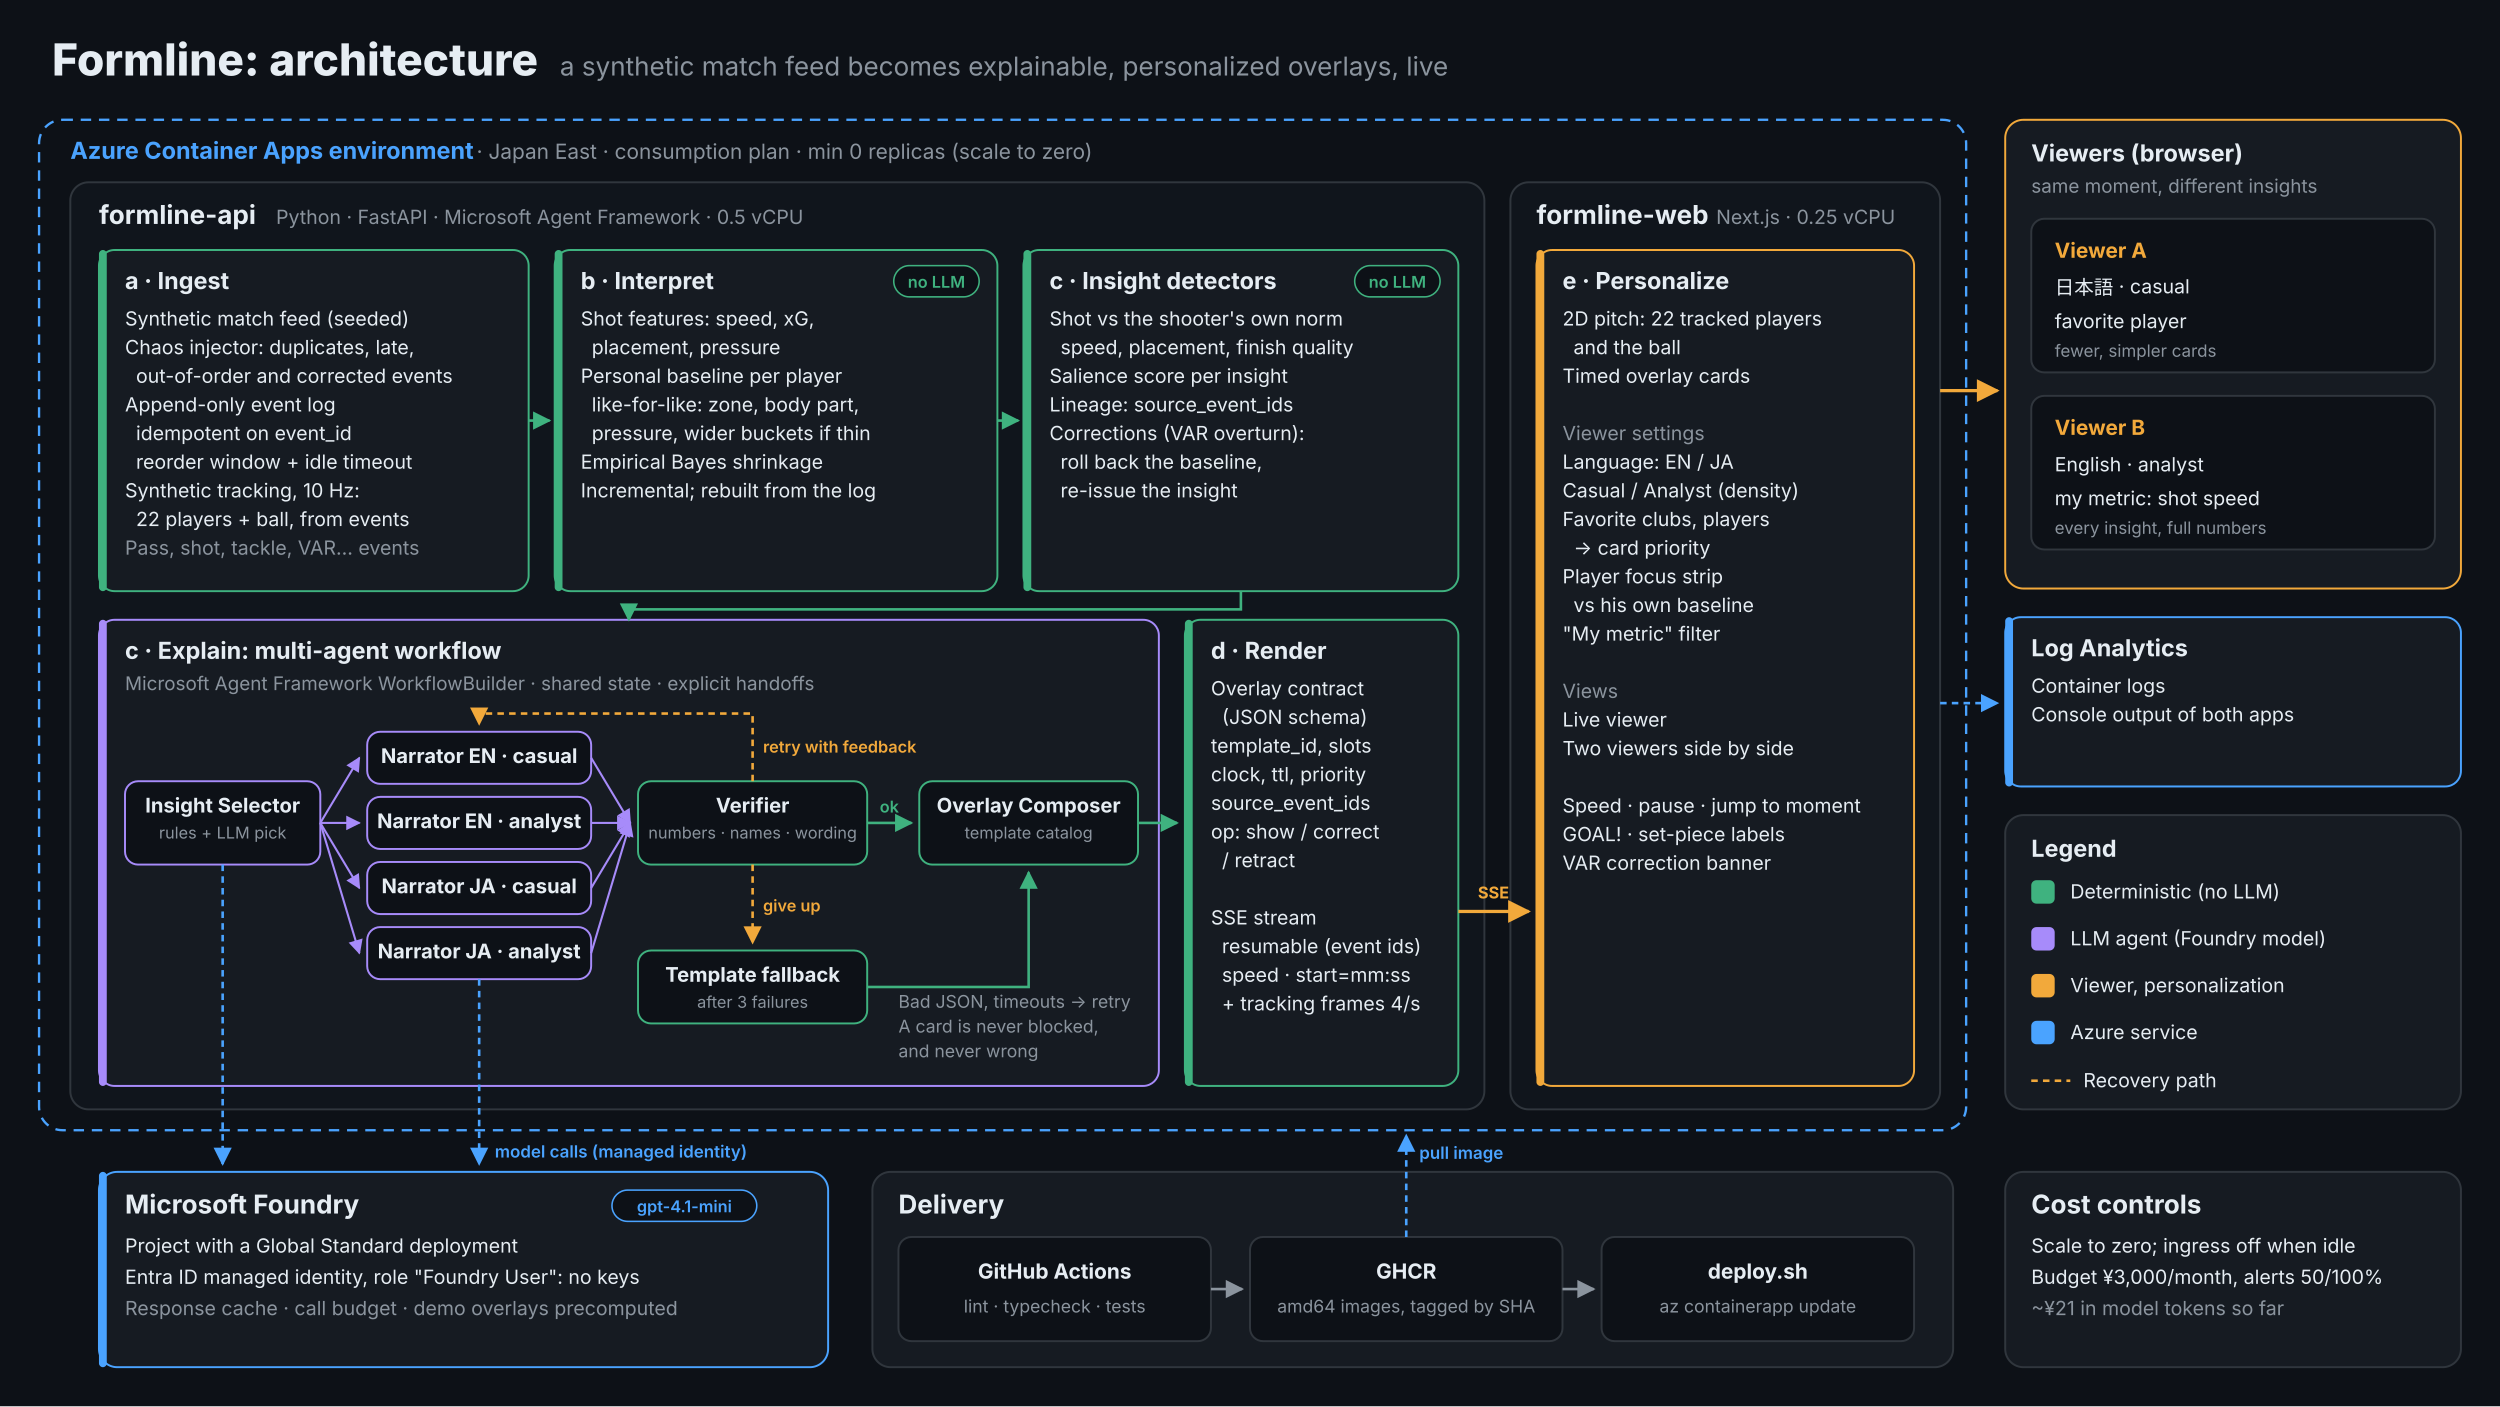
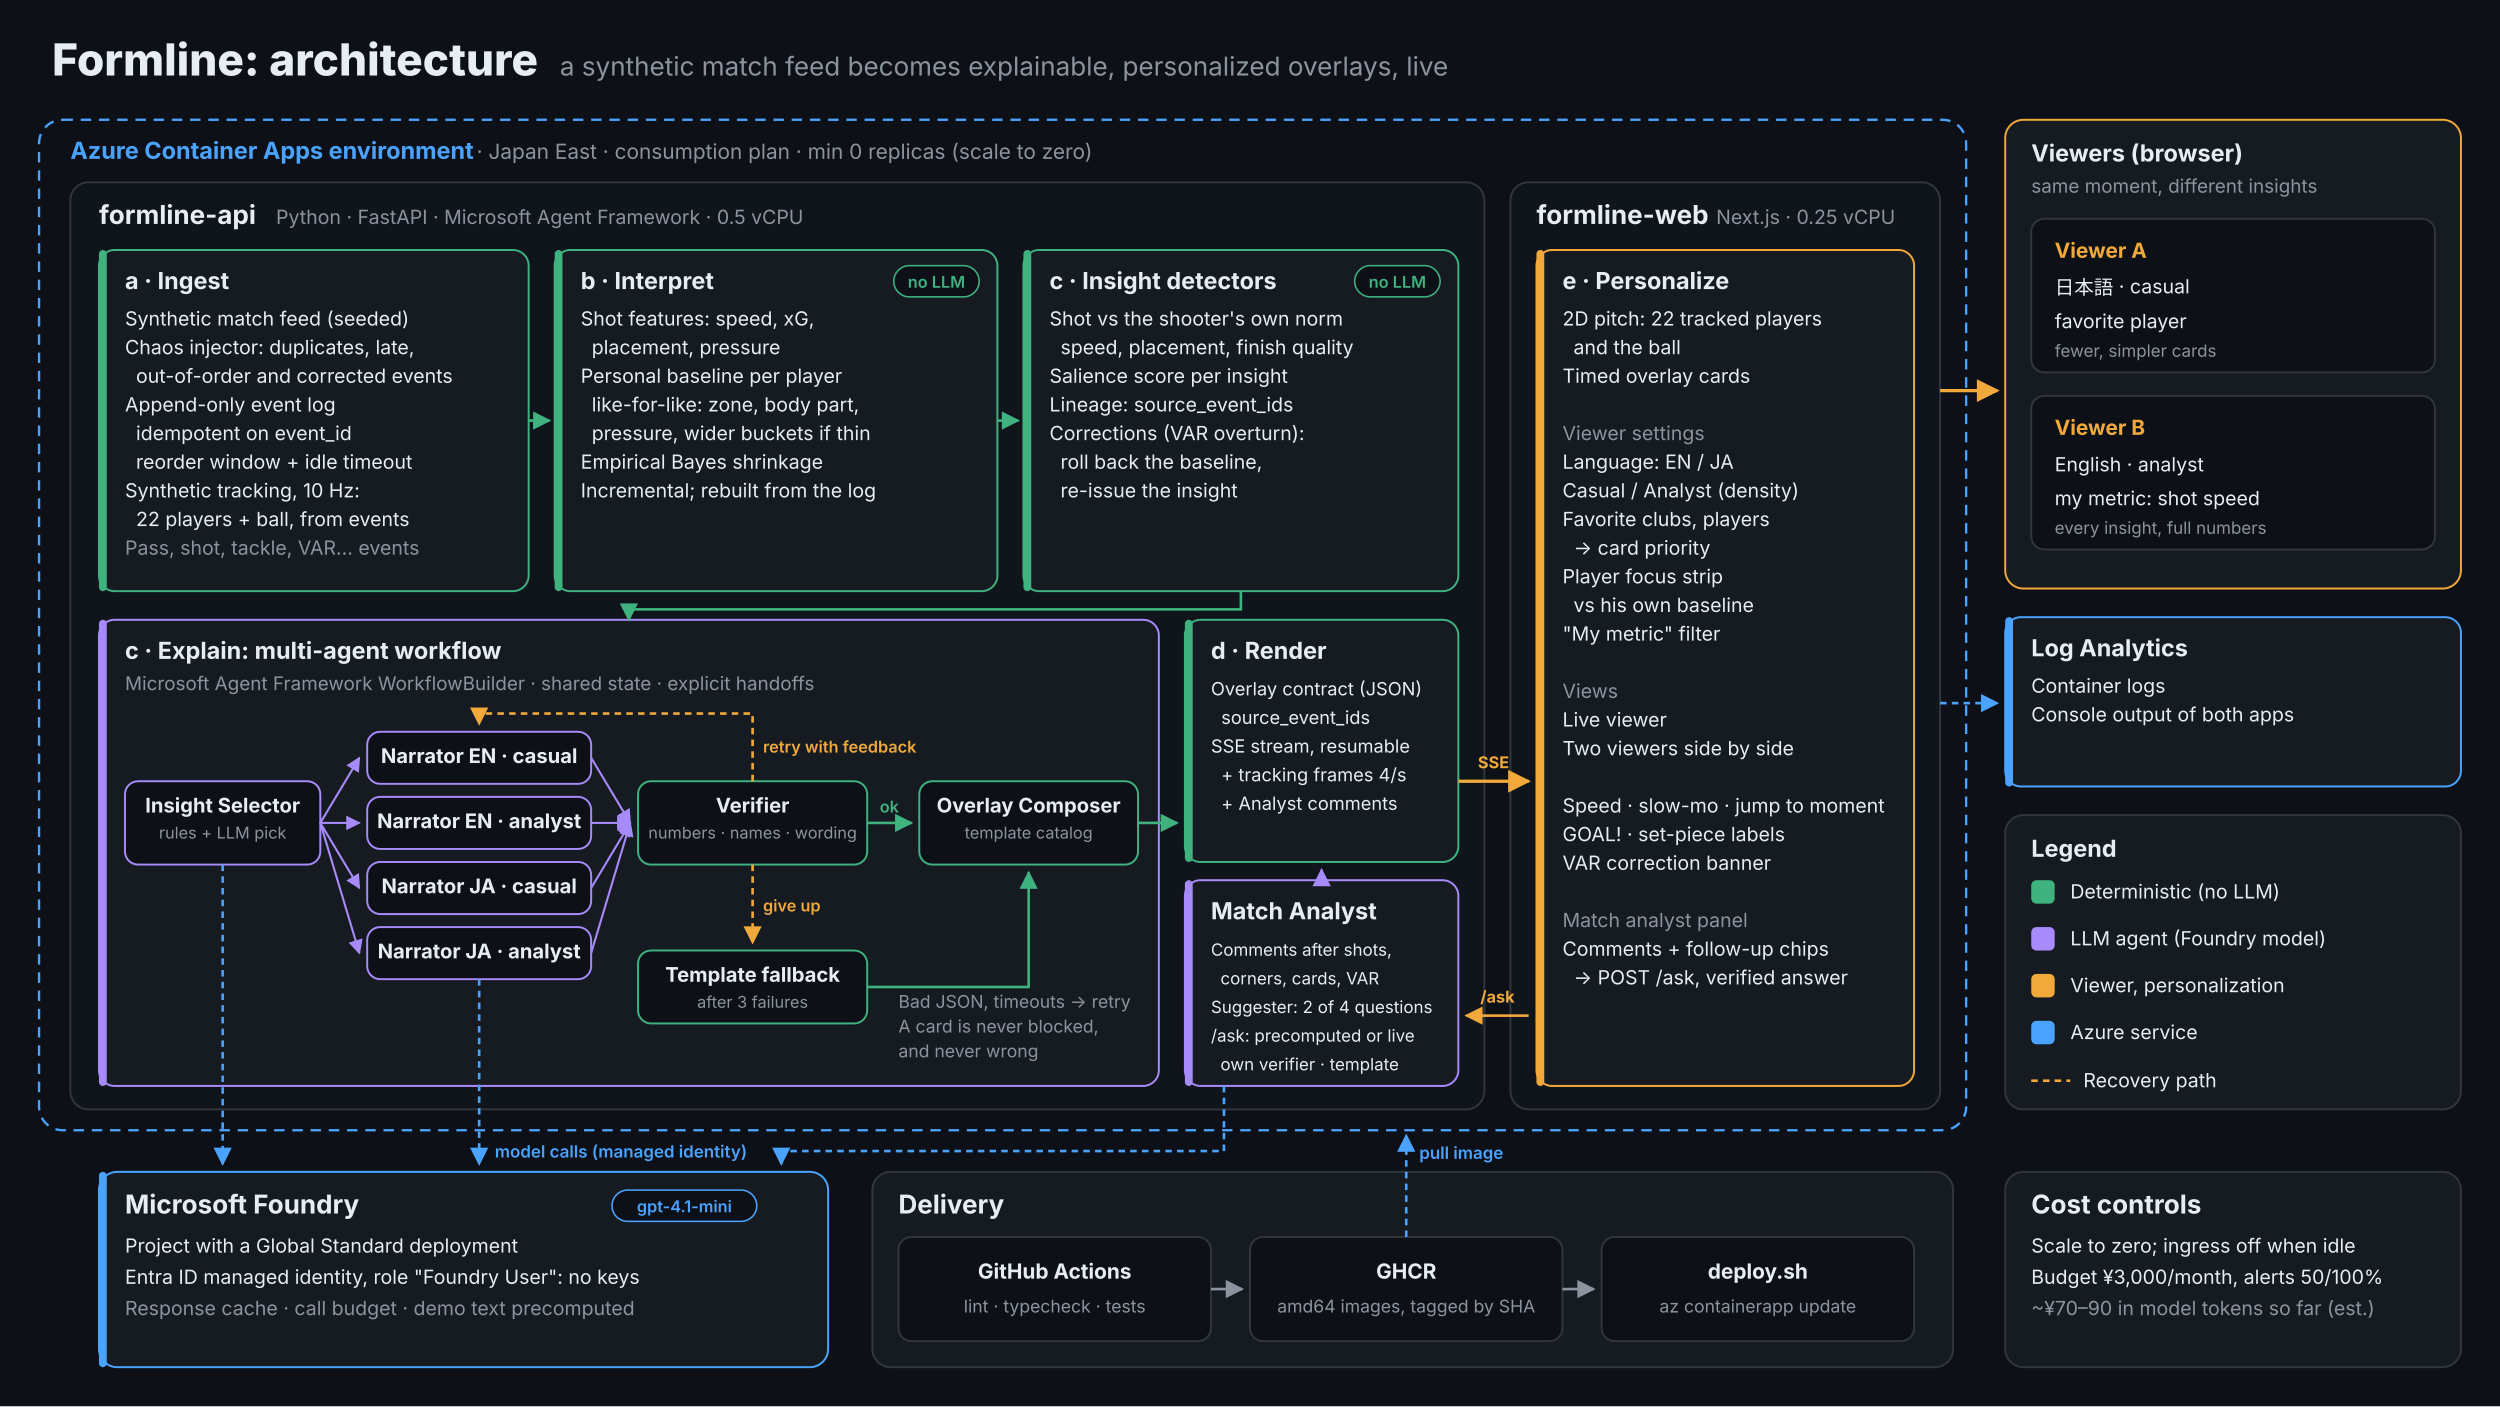
<svg xmlns="http://www.w3.org/2000/svg" viewBox="0 0 1920 1080" width="1920" height="1080" role="img" aria-label="Formline architecture">
  <defs>
+     <marker id="arr-3fb27f" viewBox="0 0 10 10" refX="9" refY="5" markerWidth="7" markerHeight="7" orient="auto-start-reverse">
+       <path d="M0,0 L10,5 L0,10 z" fill="#3fb27f" />
+     </marker>
    <marker id="arr-a78bfa" viewBox="0 0 10 10" refX="9" refY="5" markerWidth="7" markerHeight="7" orient="auto-start-reverse">
      <path d="M0,0 L10,5 L0,10 z" fill="#a78bfa" />
    </marker>
+     <marker id="arr-4aa3ff" viewBox="0 0 10 10" refX="9" refY="5" markerWidth="7" markerHeight="7" orient="auto-start-reverse">
+       <path d="M0,0 L10,5 L0,10 z" fill="#4aa3ff" />
+     </marker>
    <marker id="arr-f2a93b" viewBox="0 0 10 10" refX="9" refY="5" markerWidth="7" markerHeight="7" orient="auto-start-reverse">
      <path d="M0,0 L10,5 L0,10 z" fill="#f2a93b" />
    </marker>
-     <marker id="arr-4aa3ff" viewBox="0 0 10 10" refX="9" refY="5" markerWidth="7" markerHeight="7" orient="auto-start-reverse">
-       <path d="M0,0 L10,5 L0,10 z" fill="#4aa3ff" />
-     </marker>
    <marker id="arr-8b949e" viewBox="0 0 10 10" refX="9" refY="5" markerWidth="7" markerHeight="7" orient="auto-start-reverse">
      <path d="M0,0 L10,5 L0,10 z" fill="#8b949e" />
-     </marker>
-     <marker id="arr-3fb27f" viewBox="0 0 10 10" refX="9" refY="5" markerWidth="7" markerHeight="7" orient="auto-start-reverse">
-       <path d="M0,0 L10,5 L0,10 z" fill="#3fb27f" />
    </marker>
  </defs>
  <rect width="1920" height="1080" fill="#0d1117" />
  <text x="40" y="58" font-family="Inter, Segoe UI, Helvetica Neue, Arial, sans-serif" font-size="34" fill="#e6edf3" font-weight="800" text-anchor="start" xml:space="preserve">Formline: architecture</text>
  <text x="430" y="58" font-family="Inter, Segoe UI, Helvetica Neue, Arial, sans-serif" font-size="20" fill="#8b949e" font-weight="400" text-anchor="start" xml:space="preserve">a synthetic match feed becomes explainable, personalized overlays, live</text>
  <rect x="30" y="92" width="1480" height="776" rx="18" fill="none" stroke="#4aa3ff" stroke-width="1.8" stroke-dasharray="8 6" />
  <text x="54" y="122" font-family="Inter, Segoe UI, Helvetica Neue, Arial, sans-serif" font-size="18" fill="#4aa3ff" font-weight="700" text-anchor="start" xml:space="preserve">Azure Container Apps environment</text>
  <text x="366" y="122" font-family="Inter, Segoe UI, Helvetica Neue, Arial, sans-serif" font-size="16" fill="#8b949e" font-weight="400" text-anchor="start" xml:space="preserve">· Japan East · consumption plan · min 0 replicas (scale to zero)</text>
  <rect x="54" y="140" width="1086" height="712" rx="14" fill="#10151c" stroke="#30363d" stroke-width="1.5" />
  <text x="76" y="172" font-family="Inter, Segoe UI, Helvetica Neue, Arial, sans-serif" font-size="20" fill="#e6edf3" font-weight="700" text-anchor="start" xml:space="preserve">formline-api</text>
  <text x="212" y="172" font-family="Inter, Segoe UI, Helvetica Neue, Arial, sans-serif" font-size="15" fill="#8b949e" font-weight="400" text-anchor="start" xml:space="preserve">Python · FastAPI · Microsoft Agent Framework · 0.5 vCPU</text>
  <rect x="76" y="192" width="330" height="262" rx="12" fill="#161b22" stroke="#3fb27f" stroke-width="1.5" />
  <rect x="76" y="192" width="6" height="262" rx="3" fill="#3fb27f" />
  <text x="96" y="222" font-family="Inter, Segoe UI, Helvetica Neue, Arial, sans-serif" font-size="18" fill="#e6edf3" font-weight="700" text-anchor="start" xml:space="preserve">a · Ingest</text>
  <text x="96" y="250" font-family="Inter, Segoe UI, Helvetica Neue, Arial, sans-serif" font-size="15" fill="#e6edf3" font-weight="400" text-anchor="start" xml:space="preserve">Synthetic match feed (seeded)</text>
  <text x="96" y="272" font-family="Inter, Segoe UI, Helvetica Neue, Arial, sans-serif" font-size="15" fill="#e6edf3" font-weight="400" text-anchor="start" xml:space="preserve">Chaos injector: duplicates, late,</text>
  <text x="96" y="294" font-family="Inter, Segoe UI, Helvetica Neue, Arial, sans-serif" font-size="15" fill="#e6edf3" font-weight="400" text-anchor="start" xml:space="preserve">  out-of-order and corrected events</text>
  <text x="96" y="316" font-family="Inter, Segoe UI, Helvetica Neue, Arial, sans-serif" font-size="15" fill="#e6edf3" font-weight="400" text-anchor="start" xml:space="preserve">Append-only event log</text>
  <text x="96" y="338" font-family="Inter, Segoe UI, Helvetica Neue, Arial, sans-serif" font-size="15" fill="#e6edf3" font-weight="400" text-anchor="start" xml:space="preserve">  idempotent on event_id</text>
  <text x="96" y="360" font-family="Inter, Segoe UI, Helvetica Neue, Arial, sans-serif" font-size="15" fill="#e6edf3" font-weight="400" text-anchor="start" xml:space="preserve">  reorder window + idle timeout</text>
  <text x="96" y="382" font-family="Inter, Segoe UI, Helvetica Neue, Arial, sans-serif" font-size="15" fill="#e6edf3" font-weight="400" text-anchor="start" xml:space="preserve">Synthetic tracking, 10 Hz:</text>
  <text x="96" y="404" font-family="Inter, Segoe UI, Helvetica Neue, Arial, sans-serif" font-size="15" fill="#e6edf3" font-weight="400" text-anchor="start" xml:space="preserve">  22 players + ball, from events</text>
  <text x="96" y="426" font-family="Inter, Segoe UI, Helvetica Neue, Arial, sans-serif" font-size="15" fill="#8b949e" font-weight="400" text-anchor="start" xml:space="preserve">Pass, shot, tackle, VAR... events</text>
  <rect x="426" y="192" width="340" height="262" rx="12" fill="#161b22" stroke="#3fb27f" stroke-width="1.5" />
  <rect x="426" y="192" width="6" height="262" rx="3" fill="#3fb27f" />
  <text x="446" y="222" font-family="Inter, Segoe UI, Helvetica Neue, Arial, sans-serif" font-size="18" fill="#e6edf3" font-weight="700" text-anchor="start" xml:space="preserve">b · Interpret</text>
  <rect x="686.4" y="204" width="65.6" height="24" rx="12" fill="#0d1117" stroke="#3fb27f" stroke-width="1.2" />
  <text x="719.2" y="221" font-family="Inter, Segoe UI, Helvetica Neue, Arial, sans-serif" font-size="12.5" fill="#3fb27f" font-weight="600" text-anchor="middle" xml:space="preserve">no LLM</text>
  <text x="446" y="250" font-family="Inter, Segoe UI, Helvetica Neue, Arial, sans-serif" font-size="15" fill="#e6edf3" font-weight="400" text-anchor="start" xml:space="preserve">Shot features: speed, xG,</text>
  <text x="446" y="272" font-family="Inter, Segoe UI, Helvetica Neue, Arial, sans-serif" font-size="15" fill="#e6edf3" font-weight="400" text-anchor="start" xml:space="preserve">  placement, pressure</text>
  <text x="446" y="294" font-family="Inter, Segoe UI, Helvetica Neue, Arial, sans-serif" font-size="15" fill="#e6edf3" font-weight="400" text-anchor="start" xml:space="preserve">Personal baseline per player</text>
  <text x="446" y="316" font-family="Inter, Segoe UI, Helvetica Neue, Arial, sans-serif" font-size="15" fill="#e6edf3" font-weight="400" text-anchor="start" xml:space="preserve">  like-for-like: zone, body part,</text>
  <text x="446" y="338" font-family="Inter, Segoe UI, Helvetica Neue, Arial, sans-serif" font-size="15" fill="#e6edf3" font-weight="400" text-anchor="start" xml:space="preserve">  pressure, wider buckets if thin</text>
  <text x="446" y="360" font-family="Inter, Segoe UI, Helvetica Neue, Arial, sans-serif" font-size="15" fill="#e6edf3" font-weight="400" text-anchor="start" xml:space="preserve">Empirical Bayes shrinkage</text>
  <text x="446" y="382" font-family="Inter, Segoe UI, Helvetica Neue, Arial, sans-serif" font-size="15" fill="#e6edf3" font-weight="400" text-anchor="start" xml:space="preserve">Incremental; rebuilt from the log</text>
  <rect x="786" y="192" width="334" height="262" rx="12" fill="#161b22" stroke="#3fb27f" stroke-width="1.5" />
  <rect x="786" y="192" width="6" height="262" rx="3" fill="#3fb27f" />
  <text x="806" y="222" font-family="Inter, Segoe UI, Helvetica Neue, Arial, sans-serif" font-size="18" fill="#e6edf3" font-weight="700" text-anchor="start" xml:space="preserve">c · Insight detectors</text>
  <rect x="1040.4" y="204" width="65.6" height="24" rx="12" fill="#0d1117" stroke="#3fb27f" stroke-width="1.2" />
  <text x="1073.2" y="221" font-family="Inter, Segoe UI, Helvetica Neue, Arial, sans-serif" font-size="12.5" fill="#3fb27f" font-weight="600" text-anchor="middle" xml:space="preserve">no LLM</text>
  <text x="806" y="250" font-family="Inter, Segoe UI, Helvetica Neue, Arial, sans-serif" font-size="15" fill="#e6edf3" font-weight="400" text-anchor="start" xml:space="preserve">Shot vs the shooter's own norm</text>
  <text x="806" y="272" font-family="Inter, Segoe UI, Helvetica Neue, Arial, sans-serif" font-size="15" fill="#e6edf3" font-weight="400" text-anchor="start" xml:space="preserve">  speed, placement, finish quality</text>
  <text x="806" y="294" font-family="Inter, Segoe UI, Helvetica Neue, Arial, sans-serif" font-size="15" fill="#e6edf3" font-weight="400" text-anchor="start" xml:space="preserve">Salience score per insight</text>
  <text x="806" y="316" font-family="Inter, Segoe UI, Helvetica Neue, Arial, sans-serif" font-size="15" fill="#e6edf3" font-weight="400" text-anchor="start" xml:space="preserve">Lineage: source_event_ids</text>
  <text x="806" y="338" font-family="Inter, Segoe UI, Helvetica Neue, Arial, sans-serif" font-size="15" fill="#e6edf3" font-weight="400" text-anchor="start" xml:space="preserve">Corrections (VAR overturn):</text>
  <text x="806" y="360" font-family="Inter, Segoe UI, Helvetica Neue, Arial, sans-serif" font-size="15" fill="#e6edf3" font-weight="400" text-anchor="start" xml:space="preserve">  roll back the baseline,</text>
  <text x="806" y="382" font-family="Inter, Segoe UI, Helvetica Neue, Arial, sans-serif" font-size="15" fill="#e6edf3" font-weight="400" text-anchor="start" xml:space="preserve">  re-issue the insight</text>
  <polyline points="406,323 422,323" fill="none" stroke="#3fb27f" stroke-width="2" marker-end="url(#arr-3fb27f)" />
  <polyline points="766,323 782,323" fill="none" stroke="#3fb27f" stroke-width="2" marker-end="url(#arr-3fb27f)" />
  <rect x="76" y="476" width="814" height="358" rx="12" fill="#161b22" stroke="#a78bfa" stroke-width="1.5" />
  <rect x="76" y="476" width="6" height="358" rx="3" fill="#a78bfa" />
  <text x="96" y="506" font-family="Inter, Segoe UI, Helvetica Neue, Arial, sans-serif" font-size="18" fill="#e6edf3" font-weight="700" text-anchor="start" xml:space="preserve">c · Explain: multi-agent workflow</text>
  <text x="96" y="530" font-family="Inter, Segoe UI, Helvetica Neue, Arial, sans-serif" font-size="14.5" fill="#8b949e" font-weight="400" text-anchor="start" xml:space="preserve">Microsoft Agent Framework WorkflowBuilder · shared state · explicit handoffs</text>
  <polyline points="953,454 953,468 483,468 483,476" fill="none" stroke="#3fb27f" stroke-width="2" marker-end="url(#arr-3fb27f)" />
  <rect x="96" y="600" width="150" height="64" rx="10" fill="#0d1117" stroke="#a78bfa" stroke-width="1.5" />
  <text x="171.0" y="624" font-family="Inter, Segoe UI, Helvetica Neue, Arial, sans-serif" font-size="15.5" fill="#e6edf3" font-weight="700" text-anchor="middle" xml:space="preserve">Insight Selector</text>
  <text x="171.0" y="644" font-family="Inter, Segoe UI, Helvetica Neue, Arial, sans-serif" font-size="12.5" fill="#8b949e" font-weight="400" text-anchor="middle" xml:space="preserve">rules + LLM pick</text>
  <rect x="282" y="562" width="172" height="40" rx="10" fill="#0d1117" stroke="#a78bfa" stroke-width="1.5" />
  <text x="368.0" y="586" font-family="Inter, Segoe UI, Helvetica Neue, Arial, sans-serif" font-size="15.5" fill="#e6edf3" font-weight="700" text-anchor="middle" xml:space="preserve">Narrator EN · casual</text>
  <polyline points="246,632 276,582" fill="none" stroke="#a78bfa" stroke-width="1.6" marker-end="url(#arr-a78bfa)" />
  <polyline points="454,582 484,632" fill="none" stroke="#a78bfa" stroke-width="1.6" marker-end="url(#arr-a78bfa)" />
  <rect x="282" y="612" width="172" height="40" rx="10" fill="#0d1117" stroke="#a78bfa" stroke-width="1.5" />
  <text x="368.0" y="636" font-family="Inter, Segoe UI, Helvetica Neue, Arial, sans-serif" font-size="15.5" fill="#e6edf3" font-weight="700" text-anchor="middle" xml:space="preserve">Narrator EN · analyst</text>
  <polyline points="246,632 276,632" fill="none" stroke="#a78bfa" stroke-width="1.6" marker-end="url(#arr-a78bfa)" />
  <polyline points="454,632 484,632" fill="none" stroke="#a78bfa" stroke-width="1.6" marker-end="url(#arr-a78bfa)" />
  <rect x="282" y="662" width="172" height="40" rx="10" fill="#0d1117" stroke="#a78bfa" stroke-width="1.5" />
  <text x="368.0" y="686" font-family="Inter, Segoe UI, Helvetica Neue, Arial, sans-serif" font-size="15.5" fill="#e6edf3" font-weight="700" text-anchor="middle" xml:space="preserve">Narrator JA · casual</text>
  <polyline points="246,632 276,682" fill="none" stroke="#a78bfa" stroke-width="1.6" marker-end="url(#arr-a78bfa)" />
  <polyline points="454,682 484,632" fill="none" stroke="#a78bfa" stroke-width="1.6" marker-end="url(#arr-a78bfa)" />
  <rect x="282" y="712" width="172" height="40" rx="10" fill="#0d1117" stroke="#a78bfa" stroke-width="1.5" />
  <text x="368.0" y="736" font-family="Inter, Segoe UI, Helvetica Neue, Arial, sans-serif" font-size="15.5" fill="#e6edf3" font-weight="700" text-anchor="middle" xml:space="preserve">Narrator JA · analyst</text>
  <polyline points="246,632 276,732" fill="none" stroke="#a78bfa" stroke-width="1.6" marker-end="url(#arr-a78bfa)" />
  <polyline points="454,732 484,632" fill="none" stroke="#a78bfa" stroke-width="1.6" marker-end="url(#arr-a78bfa)" />
  <rect x="490" y="600" width="176" height="64" rx="10" fill="#0d1117" stroke="#3fb27f" stroke-width="1.5" />
  <text x="578.0" y="624" font-family="Inter, Segoe UI, Helvetica Neue, Arial, sans-serif" font-size="15.5" fill="#e6edf3" font-weight="700" text-anchor="middle" xml:space="preserve">Verifier</text>
  <text x="578.0" y="644" font-family="Inter, Segoe UI, Helvetica Neue, Arial, sans-serif" font-size="12.5" fill="#8b949e" font-weight="400" text-anchor="middle" xml:space="preserve">numbers · names · wording</text>
  <rect x="706" y="600" width="168" height="64" rx="10" fill="#0d1117" stroke="#3fb27f" stroke-width="1.5" />
  <text x="790.0" y="624" font-family="Inter, Segoe UI, Helvetica Neue, Arial, sans-serif" font-size="15.5" fill="#e6edf3" font-weight="700" text-anchor="middle" xml:space="preserve">Overlay Composer</text>
  <text x="790.0" y="644" font-family="Inter, Segoe UI, Helvetica Neue, Arial, sans-serif" font-size="12.5" fill="#8b949e" font-weight="400" text-anchor="middle" xml:space="preserve">template catalog</text>
  <rect x="490" y="730" width="176" height="56" rx="10" fill="#0d1117" stroke="#3fb27f" stroke-width="1.5" />
  <text x="578.0" y="754" font-family="Inter, Segoe UI, Helvetica Neue, Arial, sans-serif" font-size="15.5" fill="#e6edf3" font-weight="700" text-anchor="middle" xml:space="preserve">Template fallback</text>
  <text x="578.0" y="774" font-family="Inter, Segoe UI, Helvetica Neue, Arial, sans-serif" font-size="12.5" fill="#8b949e" font-weight="400" text-anchor="middle" xml:space="preserve">after 3 failures</text>
  <polyline points="666,632 700,632" fill="none" stroke="#3fb27f" stroke-width="2" marker-end="url(#arr-3fb27f)" />
  <text x="683" y="624" font-family="Inter, Segoe UI, Helvetica Neue, Arial, sans-serif" font-size="12.5" fill="#3fb27f" font-weight="600" text-anchor="middle" xml:space="preserve">ok</text>
  <polyline points="578,600 578,548 368,548 368,556" fill="none" stroke="#f2a93b" stroke-width="2" stroke-dasharray="5 4" marker-end="url(#arr-f2a93b)" />
  <text x="586" y="578" font-family="Inter, Segoe UI, Helvetica Neue, Arial, sans-serif" font-size="12.5" fill="#f2a93b" font-weight="600" text-anchor="start" xml:space="preserve">retry with feedback</text>
  <polyline points="578,664 578,724" fill="none" stroke="#f2a93b" stroke-width="2" stroke-dasharray="5 4" marker-end="url(#arr-f2a93b)" />
  <text x="586" y="700" font-family="Inter, Segoe UI, Helvetica Neue, Arial, sans-serif" font-size="12.5" fill="#f2a93b" font-weight="600" text-anchor="start" xml:space="preserve">give up</text>
  <polyline points="666,758 790,758 790,670" fill="none" stroke="#3fb27f" stroke-width="2" marker-end="url(#arr-3fb27f)" />
  <text x="690" y="774" font-family="Inter, Segoe UI, Helvetica Neue, Arial, sans-serif" font-size="13.5" fill="#8b949e" font-weight="400" text-anchor="start" xml:space="preserve">Bad JSON, timeouts → retry</text>
  <text x="690" y="793" font-family="Inter, Segoe UI, Helvetica Neue, Arial, sans-serif" font-size="13.5" fill="#8b949e" font-weight="400" text-anchor="start" xml:space="preserve">A card is never blocked,</text>
  <text x="690" y="812" font-family="Inter, Segoe UI, Helvetica Neue, Arial, sans-serif" font-size="13.5" fill="#8b949e" font-weight="400" text-anchor="start" xml:space="preserve">and never wrong</text>
-   <rect x="910" y="476" width="210" height="358" rx="12" fill="#161b22" stroke="#3fb27f" stroke-width="1.5" />
-   <rect x="910" y="476" width="6" height="358" rx="3" fill="#3fb27f" />
+   <rect x="910" y="476" width="210" height="186" rx="12" fill="#161b22" stroke="#3fb27f" stroke-width="1.5" />
+   <rect x="910" y="476" width="6" height="186" rx="3" fill="#3fb27f" />
  <text x="930" y="506" font-family="Inter, Segoe UI, Helvetica Neue, Arial, sans-serif" font-size="18" fill="#e6edf3" font-weight="700" text-anchor="start" xml:space="preserve">d · Render</text>
-   <text x="930" y="534" font-family="Inter, Segoe UI, Helvetica Neue, Arial, sans-serif" font-size="15" fill="#e6edf3" font-weight="400" text-anchor="start" xml:space="preserve">Overlay contract</text>
-   <text x="930" y="556" font-family="Inter, Segoe UI, Helvetica Neue, Arial, sans-serif" font-size="15" fill="#e6edf3" font-weight="400" text-anchor="start" xml:space="preserve">  (JSON schema)</text>
-   <text x="930" y="578" font-family="Inter, Segoe UI, Helvetica Neue, Arial, sans-serif" font-size="15" fill="#e6edf3" font-weight="400" text-anchor="start" xml:space="preserve">template_id, slots</text>
-   <text x="930" y="600" font-family="Inter, Segoe UI, Helvetica Neue, Arial, sans-serif" font-size="15" fill="#e6edf3" font-weight="400" text-anchor="start" xml:space="preserve">clock, ttl, priority</text>
-   <text x="930" y="622" font-family="Inter, Segoe UI, Helvetica Neue, Arial, sans-serif" font-size="15" fill="#e6edf3" font-weight="400" text-anchor="start" xml:space="preserve">source_event_ids</text>
-   <text x="930" y="644" font-family="Inter, Segoe UI, Helvetica Neue, Arial, sans-serif" font-size="15" fill="#e6edf3" font-weight="400" text-anchor="start" xml:space="preserve">op: show / correct</text>
-   <text x="930" y="666" font-family="Inter, Segoe UI, Helvetica Neue, Arial, sans-serif" font-size="15" fill="#e6edf3" font-weight="400" text-anchor="start" xml:space="preserve">  / retract</text>
-   <text x="930" y="688" font-family="Inter, Segoe UI, Helvetica Neue, Arial, sans-serif" font-size="15" fill="#e6edf3" font-weight="400" text-anchor="start" xml:space="preserve" />
-   <text x="930" y="710" font-family="Inter, Segoe UI, Helvetica Neue, Arial, sans-serif" font-size="15" fill="#e6edf3" font-weight="400" text-anchor="start" xml:space="preserve">SSE stream</text>
-   <text x="930" y="732" font-family="Inter, Segoe UI, Helvetica Neue, Arial, sans-serif" font-size="15" fill="#e6edf3" font-weight="400" text-anchor="start" xml:space="preserve">  resumable (event ids)</text>
-   <text x="930" y="754" font-family="Inter, Segoe UI, Helvetica Neue, Arial, sans-serif" font-size="15" fill="#e6edf3" font-weight="400" text-anchor="start" xml:space="preserve">  speed · start=mm:ss</text>
-   <text x="930" y="776" font-family="Inter, Segoe UI, Helvetica Neue, Arial, sans-serif" font-size="15" fill="#e6edf3" font-weight="400" text-anchor="start" xml:space="preserve">  + tracking frames 4/s</text>
+   <text x="930" y="534" font-family="Inter, Segoe UI, Helvetica Neue, Arial, sans-serif" font-size="14" fill="#e6edf3" font-weight="400" text-anchor="start" xml:space="preserve">Overlay contract (JSON)</text>
+   <text x="930" y="556" font-family="Inter, Segoe UI, Helvetica Neue, Arial, sans-serif" font-size="14" fill="#e6edf3" font-weight="400" text-anchor="start" xml:space="preserve">  source_event_ids</text>
+   <text x="930" y="578" font-family="Inter, Segoe UI, Helvetica Neue, Arial, sans-serif" font-size="14" fill="#e6edf3" font-weight="400" text-anchor="start" xml:space="preserve">SSE stream, resumable</text>
+   <text x="930" y="600" font-family="Inter, Segoe UI, Helvetica Neue, Arial, sans-serif" font-size="14" fill="#e6edf3" font-weight="400" text-anchor="start" xml:space="preserve">  + tracking frames 4/s</text>
+   <text x="930" y="622" font-family="Inter, Segoe UI, Helvetica Neue, Arial, sans-serif" font-size="14" fill="#e6edf3" font-weight="400" text-anchor="start" xml:space="preserve">  + Analyst comments</text>
  <polyline points="874,632 904,632" fill="none" stroke="#3fb27f" stroke-width="2" marker-end="url(#arr-3fb27f)" />
+   <rect x="910" y="676" width="210" height="158" rx="12" fill="#161b22" stroke="#a78bfa" stroke-width="1.5" />
+   <rect x="910" y="676" width="6" height="158" rx="3" fill="#a78bfa" />
+   <text x="930" y="706" font-family="Inter, Segoe UI, Helvetica Neue, Arial, sans-serif" font-size="18" fill="#e6edf3" font-weight="700" text-anchor="start" xml:space="preserve">Match Analyst</text>
+   <text x="930" y="734" font-family="Inter, Segoe UI, Helvetica Neue, Arial, sans-serif" font-size="13" fill="#e6edf3" font-weight="400" text-anchor="start" xml:space="preserve">Comments after shots,</text>
+   <text x="930" y="756" font-family="Inter, Segoe UI, Helvetica Neue, Arial, sans-serif" font-size="13" fill="#e6edf3" font-weight="400" text-anchor="start" xml:space="preserve">  corners, cards, VAR</text>
+   <text x="930" y="778" font-family="Inter, Segoe UI, Helvetica Neue, Arial, sans-serif" font-size="13" fill="#e6edf3" font-weight="400" text-anchor="start" xml:space="preserve">Suggester: 2 of 4 questions</text>
+   <text x="930" y="800" font-family="Inter, Segoe UI, Helvetica Neue, Arial, sans-serif" font-size="13" fill="#e6edf3" font-weight="400" text-anchor="start" xml:space="preserve">/ask: precomputed or live</text>
+   <text x="930" y="822" font-family="Inter, Segoe UI, Helvetica Neue, Arial, sans-serif" font-size="13" fill="#e6edf3" font-weight="400" text-anchor="start" xml:space="preserve">  own verifier · template</text>
+   <polyline points="1015,676 1015,668" fill="none" stroke="#a78bfa" stroke-width="2" marker-end="url(#arr-a78bfa)" />
  <rect x="1160" y="140" width="330" height="712" rx="14" fill="#10151c" stroke="#30363d" stroke-width="1.5" />
  <text x="1180" y="172" font-family="Inter, Segoe UI, Helvetica Neue, Arial, sans-serif" font-size="20" fill="#e6edf3" font-weight="700" text-anchor="start" xml:space="preserve">formline-web</text>
  <text x="1318" y="172" font-family="Inter, Segoe UI, Helvetica Neue, Arial, sans-serif" font-size="15" fill="#8b949e" font-weight="400" text-anchor="start" xml:space="preserve">Next.js · 0.25 vCPU</text>
  <rect x="1180" y="192" width="290" height="642" rx="12" fill="#161b22" stroke="#f2a93b" stroke-width="1.5" />
  <rect x="1180" y="192" width="6" height="642" rx="3" fill="#f2a93b" />
  <text x="1200" y="222" font-family="Inter, Segoe UI, Helvetica Neue, Arial, sans-serif" font-size="18" fill="#e6edf3" font-weight="700" text-anchor="start" xml:space="preserve">e · Personalize</text>
  <text x="1200" y="250" font-family="Inter, Segoe UI, Helvetica Neue, Arial, sans-serif" font-size="15" fill="#e6edf3" font-weight="400" text-anchor="start" xml:space="preserve">2D pitch: 22 tracked players</text>
  <text x="1200" y="272" font-family="Inter, Segoe UI, Helvetica Neue, Arial, sans-serif" font-size="15" fill="#e6edf3" font-weight="400" text-anchor="start" xml:space="preserve">  and the ball</text>
  <text x="1200" y="294" font-family="Inter, Segoe UI, Helvetica Neue, Arial, sans-serif" font-size="15" fill="#e6edf3" font-weight="400" text-anchor="start" xml:space="preserve">Timed overlay cards</text>
  <text x="1200" y="316" font-family="Inter, Segoe UI, Helvetica Neue, Arial, sans-serif" font-size="15" fill="#e6edf3" font-weight="400" text-anchor="start" xml:space="preserve" />
  <text x="1200" y="338" font-family="Inter, Segoe UI, Helvetica Neue, Arial, sans-serif" font-size="15" fill="#8b949e" font-weight="400" text-anchor="start" xml:space="preserve">Viewer settings</text>
  <text x="1200" y="360" font-family="Inter, Segoe UI, Helvetica Neue, Arial, sans-serif" font-size="15" fill="#e6edf3" font-weight="400" text-anchor="start" xml:space="preserve">Language: EN / JA</text>
  <text x="1200" y="382" font-family="Inter, Segoe UI, Helvetica Neue, Arial, sans-serif" font-size="15" fill="#e6edf3" font-weight="400" text-anchor="start" xml:space="preserve">Casual / Analyst (density)</text>
  <text x="1200" y="404" font-family="Inter, Segoe UI, Helvetica Neue, Arial, sans-serif" font-size="15" fill="#e6edf3" font-weight="400" text-anchor="start" xml:space="preserve">Favorite clubs, players</text>
  <text x="1200" y="426" font-family="Inter, Segoe UI, Helvetica Neue, Arial, sans-serif" font-size="15" fill="#e6edf3" font-weight="400" text-anchor="start" xml:space="preserve">  → card priority</text>
  <text x="1200" y="448" font-family="Inter, Segoe UI, Helvetica Neue, Arial, sans-serif" font-size="15" fill="#e6edf3" font-weight="400" text-anchor="start" xml:space="preserve">Player focus strip</text>
  <text x="1200" y="470" font-family="Inter, Segoe UI, Helvetica Neue, Arial, sans-serif" font-size="15" fill="#e6edf3" font-weight="400" text-anchor="start" xml:space="preserve">  vs his own baseline</text>
  <text x="1200" y="492" font-family="Inter, Segoe UI, Helvetica Neue, Arial, sans-serif" font-size="15" fill="#e6edf3" font-weight="400" text-anchor="start" xml:space="preserve">"My metric" filter</text>
  <text x="1200" y="514" font-family="Inter, Segoe UI, Helvetica Neue, Arial, sans-serif" font-size="15" fill="#e6edf3" font-weight="400" text-anchor="start" xml:space="preserve" />
  <text x="1200" y="536" font-family="Inter, Segoe UI, Helvetica Neue, Arial, sans-serif" font-size="15" fill="#8b949e" font-weight="400" text-anchor="start" xml:space="preserve">Views</text>
  <text x="1200" y="558" font-family="Inter, Segoe UI, Helvetica Neue, Arial, sans-serif" font-size="15" fill="#e6edf3" font-weight="400" text-anchor="start" xml:space="preserve">Live viewer</text>
  <text x="1200" y="580" font-family="Inter, Segoe UI, Helvetica Neue, Arial, sans-serif" font-size="15" fill="#e6edf3" font-weight="400" text-anchor="start" xml:space="preserve">Two viewers side by side</text>
  <text x="1200" y="602" font-family="Inter, Segoe UI, Helvetica Neue, Arial, sans-serif" font-size="15" fill="#e6edf3" font-weight="400" text-anchor="start" xml:space="preserve" />
-   <text x="1200" y="624" font-family="Inter, Segoe UI, Helvetica Neue, Arial, sans-serif" font-size="15" fill="#e6edf3" font-weight="400" text-anchor="start" xml:space="preserve">Speed · pause · jump to moment</text>
+   <text x="1200" y="624" font-family="Inter, Segoe UI, Helvetica Neue, Arial, sans-serif" font-size="15" fill="#e6edf3" font-weight="400" text-anchor="start" xml:space="preserve">Speed · slow-mo · jump to moment</text>
  <text x="1200" y="646" font-family="Inter, Segoe UI, Helvetica Neue, Arial, sans-serif" font-size="15" fill="#e6edf3" font-weight="400" text-anchor="start" xml:space="preserve">GOAL! · set-piece labels</text>
  <text x="1200" y="668" font-family="Inter, Segoe UI, Helvetica Neue, Arial, sans-serif" font-size="15" fill="#e6edf3" font-weight="400" text-anchor="start" xml:space="preserve">VAR correction banner</text>
-   <polyline points="1120,700 1174,700" fill="none" stroke="#f2a93b" stroke-width="2.5" marker-end="url(#arr-f2a93b)" />
-   <text x="1147" y="690" font-family="Inter, Segoe UI, Helvetica Neue, Arial, sans-serif" font-size="12.5" fill="#f2a93b" font-weight="700" text-anchor="middle" xml:space="preserve">SSE</text>
+   <text x="1200" y="690" font-family="Inter, Segoe UI, Helvetica Neue, Arial, sans-serif" font-size="15" fill="#e6edf3" font-weight="400" text-anchor="start" xml:space="preserve" />
+   <text x="1200" y="712" font-family="Inter, Segoe UI, Helvetica Neue, Arial, sans-serif" font-size="15" fill="#8b949e" font-weight="400" text-anchor="start" xml:space="preserve">Match analyst panel</text>
+   <text x="1200" y="734" font-family="Inter, Segoe UI, Helvetica Neue, Arial, sans-serif" font-size="15" fill="#e6edf3" font-weight="400" text-anchor="start" xml:space="preserve">Comments + follow-up chips</text>
+   <text x="1200" y="756" font-family="Inter, Segoe UI, Helvetica Neue, Arial, sans-serif" font-size="15" fill="#e6edf3" font-weight="400" text-anchor="start" xml:space="preserve">  → POST /ask, verified answer</text>
+   <polyline points="1120,600 1174,600" fill="none" stroke="#f2a93b" stroke-width="2.5" marker-end="url(#arr-f2a93b)" />
+   <text x="1147" y="590" font-family="Inter, Segoe UI, Helvetica Neue, Arial, sans-serif" font-size="12.5" fill="#f2a93b" font-weight="700" text-anchor="middle" xml:space="preserve">SSE</text>
+   <polyline points="1174,780 1126,780" fill="none" stroke="#f2a93b" stroke-width="2" marker-end="url(#arr-f2a93b)" />
+   <text x="1150" y="770" font-family="Inter, Segoe UI, Helvetica Neue, Arial, sans-serif" font-size="12.5" fill="#f2a93b" font-weight="700" text-anchor="middle" xml:space="preserve">/ask</text>
  <rect x="1540" y="92" width="350" height="360" rx="14" fill="#161b22" stroke="#f2a93b" stroke-width="1.5" />
  <text x="1560" y="124" font-family="Inter, Segoe UI, Helvetica Neue, Arial, sans-serif" font-size="18" fill="#e6edf3" font-weight="700" text-anchor="start" xml:space="preserve">Viewers (browser)</text>
  <text x="1560" y="148" font-family="Inter, Segoe UI, Helvetica Neue, Arial, sans-serif" font-size="14.5" fill="#8b949e" font-weight="400" text-anchor="start" xml:space="preserve">same moment, different insights</text>
  <rect x="1560" y="168" width="310" height="118" rx="10" fill="#0d1117" stroke="#30363d" stroke-width="1.5" />
  <text x="1578" y="198" font-family="Inter, Segoe UI, Helvetica Neue, Arial, sans-serif" font-size="16" fill="#f2a93b" font-weight="700" text-anchor="start" xml:space="preserve">Viewer A</text>
  <text x="1578" y="226" font-family="Inter, Segoe UI, Helvetica Neue, Arial, sans-serif" font-size="15" fill="#e6edf3" font-weight="400" text-anchor="start" xml:space="preserve">日本語 · casual</text>
  <text x="1578" y="252" font-family="Inter, Segoe UI, Helvetica Neue, Arial, sans-serif" font-size="15" fill="#e6edf3" font-weight="400" text-anchor="start" xml:space="preserve">favorite player</text>
  <text x="1578" y="274" font-family="Inter, Segoe UI, Helvetica Neue, Arial, sans-serif" font-size="13" fill="#8b949e" font-weight="400" text-anchor="start" xml:space="preserve">fewer, simpler cards</text>
  <rect x="1560" y="304" width="310" height="118" rx="10" fill="#0d1117" stroke="#30363d" stroke-width="1.5" />
  <text x="1578" y="334" font-family="Inter, Segoe UI, Helvetica Neue, Arial, sans-serif" font-size="16" fill="#f2a93b" font-weight="700" text-anchor="start" xml:space="preserve">Viewer B</text>
  <text x="1578" y="362" font-family="Inter, Segoe UI, Helvetica Neue, Arial, sans-serif" font-size="15" fill="#e6edf3" font-weight="400" text-anchor="start" xml:space="preserve">English · analyst</text>
  <text x="1578" y="388" font-family="Inter, Segoe UI, Helvetica Neue, Arial, sans-serif" font-size="15" fill="#e6edf3" font-weight="400" text-anchor="start" xml:space="preserve">my metric: shot speed</text>
  <text x="1578" y="410" font-family="Inter, Segoe UI, Helvetica Neue, Arial, sans-serif" font-size="13" fill="#8b949e" font-weight="400" text-anchor="start" xml:space="preserve">every insight, full numbers</text>
  <polyline points="1490,300 1534,300" fill="none" stroke="#f2a93b" stroke-width="2.5" marker-end="url(#arr-f2a93b)" />
  <rect x="1540" y="474" width="350" height="130" rx="12" fill="#161b22" stroke="#4aa3ff" stroke-width="1.5" />
  <rect x="1540" y="474" width="6" height="130" rx="3" fill="#4aa3ff" />
  <text x="1560" y="504" font-family="Inter, Segoe UI, Helvetica Neue, Arial, sans-serif" font-size="18" fill="#e6edf3" font-weight="700" text-anchor="start" xml:space="preserve">Log Analytics</text>
  <text x="1560" y="532" font-family="Inter, Segoe UI, Helvetica Neue, Arial, sans-serif" font-size="15" fill="#e6edf3" font-weight="400" text-anchor="start" xml:space="preserve">Container logs</text>
  <text x="1560" y="554" font-family="Inter, Segoe UI, Helvetica Neue, Arial, sans-serif" font-size="15" fill="#e6edf3" font-weight="400" text-anchor="start" xml:space="preserve">Console output of both apps</text>
  <polyline points="1490,540 1534,540" fill="none" stroke="#4aa3ff" stroke-width="2" stroke-dasharray="5 4" marker-end="url(#arr-4aa3ff)" />
  <rect x="1540" y="626" width="350" height="226" rx="14" fill="#161b22" stroke="#30363d" stroke-width="1.5" />
  <text x="1560" y="658" font-family="Inter, Segoe UI, Helvetica Neue, Arial, sans-serif" font-size="18" fill="#e6edf3" font-weight="700" text-anchor="start" xml:space="preserve">Legend</text>
  <rect x="1560" y="676" width="18" height="18" rx="4" fill="#3fb27f" />
  <text x="1590" y="690" font-family="Inter, Segoe UI, Helvetica Neue, Arial, sans-serif" font-size="15" fill="#e6edf3" font-weight="400" text-anchor="start" xml:space="preserve">Deterministic (no LLM)</text>
  <rect x="1560" y="712" width="18" height="18" rx="4" fill="#a78bfa" />
  <text x="1590" y="726" font-family="Inter, Segoe UI, Helvetica Neue, Arial, sans-serif" font-size="15" fill="#e6edf3" font-weight="400" text-anchor="start" xml:space="preserve">LLM agent (Foundry model)</text>
  <rect x="1560" y="748" width="18" height="18" rx="4" fill="#f2a93b" />
  <text x="1590" y="762" font-family="Inter, Segoe UI, Helvetica Neue, Arial, sans-serif" font-size="15" fill="#e6edf3" font-weight="400" text-anchor="start" xml:space="preserve">Viewer, personalization</text>
  <rect x="1560" y="784" width="18" height="18" rx="4" fill="#4aa3ff" />
  <text x="1590" y="798" font-family="Inter, Segoe UI, Helvetica Neue, Arial, sans-serif" font-size="15" fill="#e6edf3" font-weight="400" text-anchor="start" xml:space="preserve">Azure service</text>
  <line x1="1560" y1="830" x2="1590" y2="830" stroke="#f2a93b" stroke-width="2" stroke-dasharray="5 4" />
  <text x="1600" y="835" font-family="Inter, Segoe UI, Helvetica Neue, Arial, sans-serif" font-size="15" fill="#e6edf3" font-weight="400" text-anchor="start" xml:space="preserve">Recovery path</text>
  <rect x="76" y="900" width="560" height="150" rx="14" fill="#161b22" stroke="#4aa3ff" stroke-width="1.5" />
  <rect x="76" y="900" width="6" height="150" rx="3" fill="#4aa3ff" />
  <text x="96" y="932" font-family="Inter, Segoe UI, Helvetica Neue, Arial, sans-serif" font-size="20" fill="#e6edf3" font-weight="700" text-anchor="start" xml:space="preserve">Microsoft Foundry</text>
  <rect x="470" y="914" width="111.2" height="24" rx="12" fill="#0d1117" stroke="#4aa3ff" stroke-width="1.2" />
  <text x="525.6" y="931" font-family="Inter, Segoe UI, Helvetica Neue, Arial, sans-serif" font-size="12.5" fill="#4aa3ff" font-weight="600" text-anchor="middle" xml:space="preserve">gpt-4.1-mini</text>
  <text x="96" y="962" font-family="Inter, Segoe UI, Helvetica Neue, Arial, sans-serif" font-size="15" fill="#e6edf3" font-weight="400" text-anchor="start" xml:space="preserve">Project with a Global Standard deployment</text>
  <text x="96" y="986" font-family="Inter, Segoe UI, Helvetica Neue, Arial, sans-serif" font-size="15" fill="#e6edf3" font-weight="400" text-anchor="start" xml:space="preserve">Entra ID managed identity, role "Foundry User": no keys</text>
-   <text x="96" y="1010" font-family="Inter, Segoe UI, Helvetica Neue, Arial, sans-serif" font-size="15" fill="#8b949e" font-weight="400" text-anchor="start" xml:space="preserve">Response cache · call budget · demo overlays precomputed</text>
+   <text x="96" y="1010" font-family="Inter, Segoe UI, Helvetica Neue, Arial, sans-serif" font-size="15" fill="#8b949e" font-weight="400" text-anchor="start" xml:space="preserve">Response cache · call budget · demo text precomputed</text>
  <polyline points="171,664 171,894" fill="none" stroke="#4aa3ff" stroke-width="2" stroke-dasharray="5 4" marker-end="url(#arr-4aa3ff)" />
  <polyline points="368,752 368,894" fill="none" stroke="#4aa3ff" stroke-width="2" stroke-dasharray="5 4" marker-end="url(#arr-4aa3ff)" />
+   <polyline points="940,834 940,884 600,884 600,894" fill="none" stroke="#4aa3ff" stroke-width="2" stroke-dasharray="5 4" marker-end="url(#arr-4aa3ff)" />
  <text x="380" y="889" font-family="Inter, Segoe UI, Helvetica Neue, Arial, sans-serif" font-size="13" fill="#4aa3ff" font-weight="600" text-anchor="start" xml:space="preserve">model calls (managed identity)</text>
  <rect x="670" y="900" width="830" height="150" rx="14" fill="#161b22" stroke="#30363d" stroke-width="1.5" />
  <text x="690" y="932" font-family="Inter, Segoe UI, Helvetica Neue, Arial, sans-serif" font-size="20" fill="#e6edf3" font-weight="700" text-anchor="start" xml:space="preserve">Delivery</text>
  <rect x="690" y="950" width="240" height="80" rx="10" fill="#0d1117" stroke="#30363d" stroke-width="1.5" />
  <text x="810" y="982" font-family="Inter, Segoe UI, Helvetica Neue, Arial, sans-serif" font-size="16" fill="#e6edf3" font-weight="700" text-anchor="middle" xml:space="preserve">GitHub Actions</text>
  <text x="810" y="1008" font-family="Inter, Segoe UI, Helvetica Neue, Arial, sans-serif" font-size="13.5" fill="#8b949e" font-weight="400" text-anchor="middle" xml:space="preserve">lint · typecheck · tests</text>
  <polyline points="930,990 954,990" fill="none" stroke="#8b949e" stroke-width="2" marker-end="url(#arr-8b949e)" />
  <rect x="960" y="950" width="240" height="80" rx="10" fill="#0d1117" stroke="#30363d" stroke-width="1.5" />
  <text x="1080" y="982" font-family="Inter, Segoe UI, Helvetica Neue, Arial, sans-serif" font-size="16" fill="#e6edf3" font-weight="700" text-anchor="middle" xml:space="preserve">GHCR</text>
  <text x="1080" y="1008" font-family="Inter, Segoe UI, Helvetica Neue, Arial, sans-serif" font-size="13.5" fill="#8b949e" font-weight="400" text-anchor="middle" xml:space="preserve">amd64 images, tagged by SHA</text>
  <polyline points="1200,990 1224,990" fill="none" stroke="#8b949e" stroke-width="2" marker-end="url(#arr-8b949e)" />
  <rect x="1230" y="950" width="240" height="80" rx="10" fill="#0d1117" stroke="#30363d" stroke-width="1.5" />
  <text x="1350" y="982" font-family="Inter, Segoe UI, Helvetica Neue, Arial, sans-serif" font-size="16" fill="#e6edf3" font-weight="700" text-anchor="middle" xml:space="preserve">deploy.sh</text>
  <text x="1350" y="1008" font-family="Inter, Segoe UI, Helvetica Neue, Arial, sans-serif" font-size="13.5" fill="#8b949e" font-weight="400" text-anchor="middle" xml:space="preserve">az containerapp update</text>
  <polyline points="1080,950 1080,872" fill="none" stroke="#4aa3ff" stroke-width="2" stroke-dasharray="5 4" marker-end="url(#arr-4aa3ff)" />
  <text x="1090" y="890" font-family="Inter, Segoe UI, Helvetica Neue, Arial, sans-serif" font-size="13" fill="#4aa3ff" font-weight="600" text-anchor="start" xml:space="preserve">pull image</text>
  <rect x="1540" y="900" width="350" height="150" rx="14" fill="#161b22" stroke="#30363d" stroke-width="1.5" />
  <text x="1560" y="932" font-family="Inter, Segoe UI, Helvetica Neue, Arial, sans-serif" font-size="20" fill="#e6edf3" font-weight="700" text-anchor="start" xml:space="preserve">Cost controls</text>
  <text x="1560" y="962" font-family="Inter, Segoe UI, Helvetica Neue, Arial, sans-serif" font-size="15" fill="#e6edf3" font-weight="400" text-anchor="start" xml:space="preserve">Scale to zero; ingress off when idle</text>
  <text x="1560" y="986" font-family="Inter, Segoe UI, Helvetica Neue, Arial, sans-serif" font-size="15" fill="#e6edf3" font-weight="400" text-anchor="start" xml:space="preserve">Budget ¥3,000/month, alerts 50/100%</text>
-   <text x="1560" y="1010" font-family="Inter, Segoe UI, Helvetica Neue, Arial, sans-serif" font-size="15" fill="#8b949e" font-weight="400" text-anchor="start" xml:space="preserve">~¥21 in model tokens so far</text>
+   <text x="1560" y="1010" font-family="Inter, Segoe UI, Helvetica Neue, Arial, sans-serif" font-size="15" fill="#8b949e" font-weight="400" text-anchor="start" xml:space="preserve">~¥70–90 in model tokens so far (est.)</text>
</svg>
